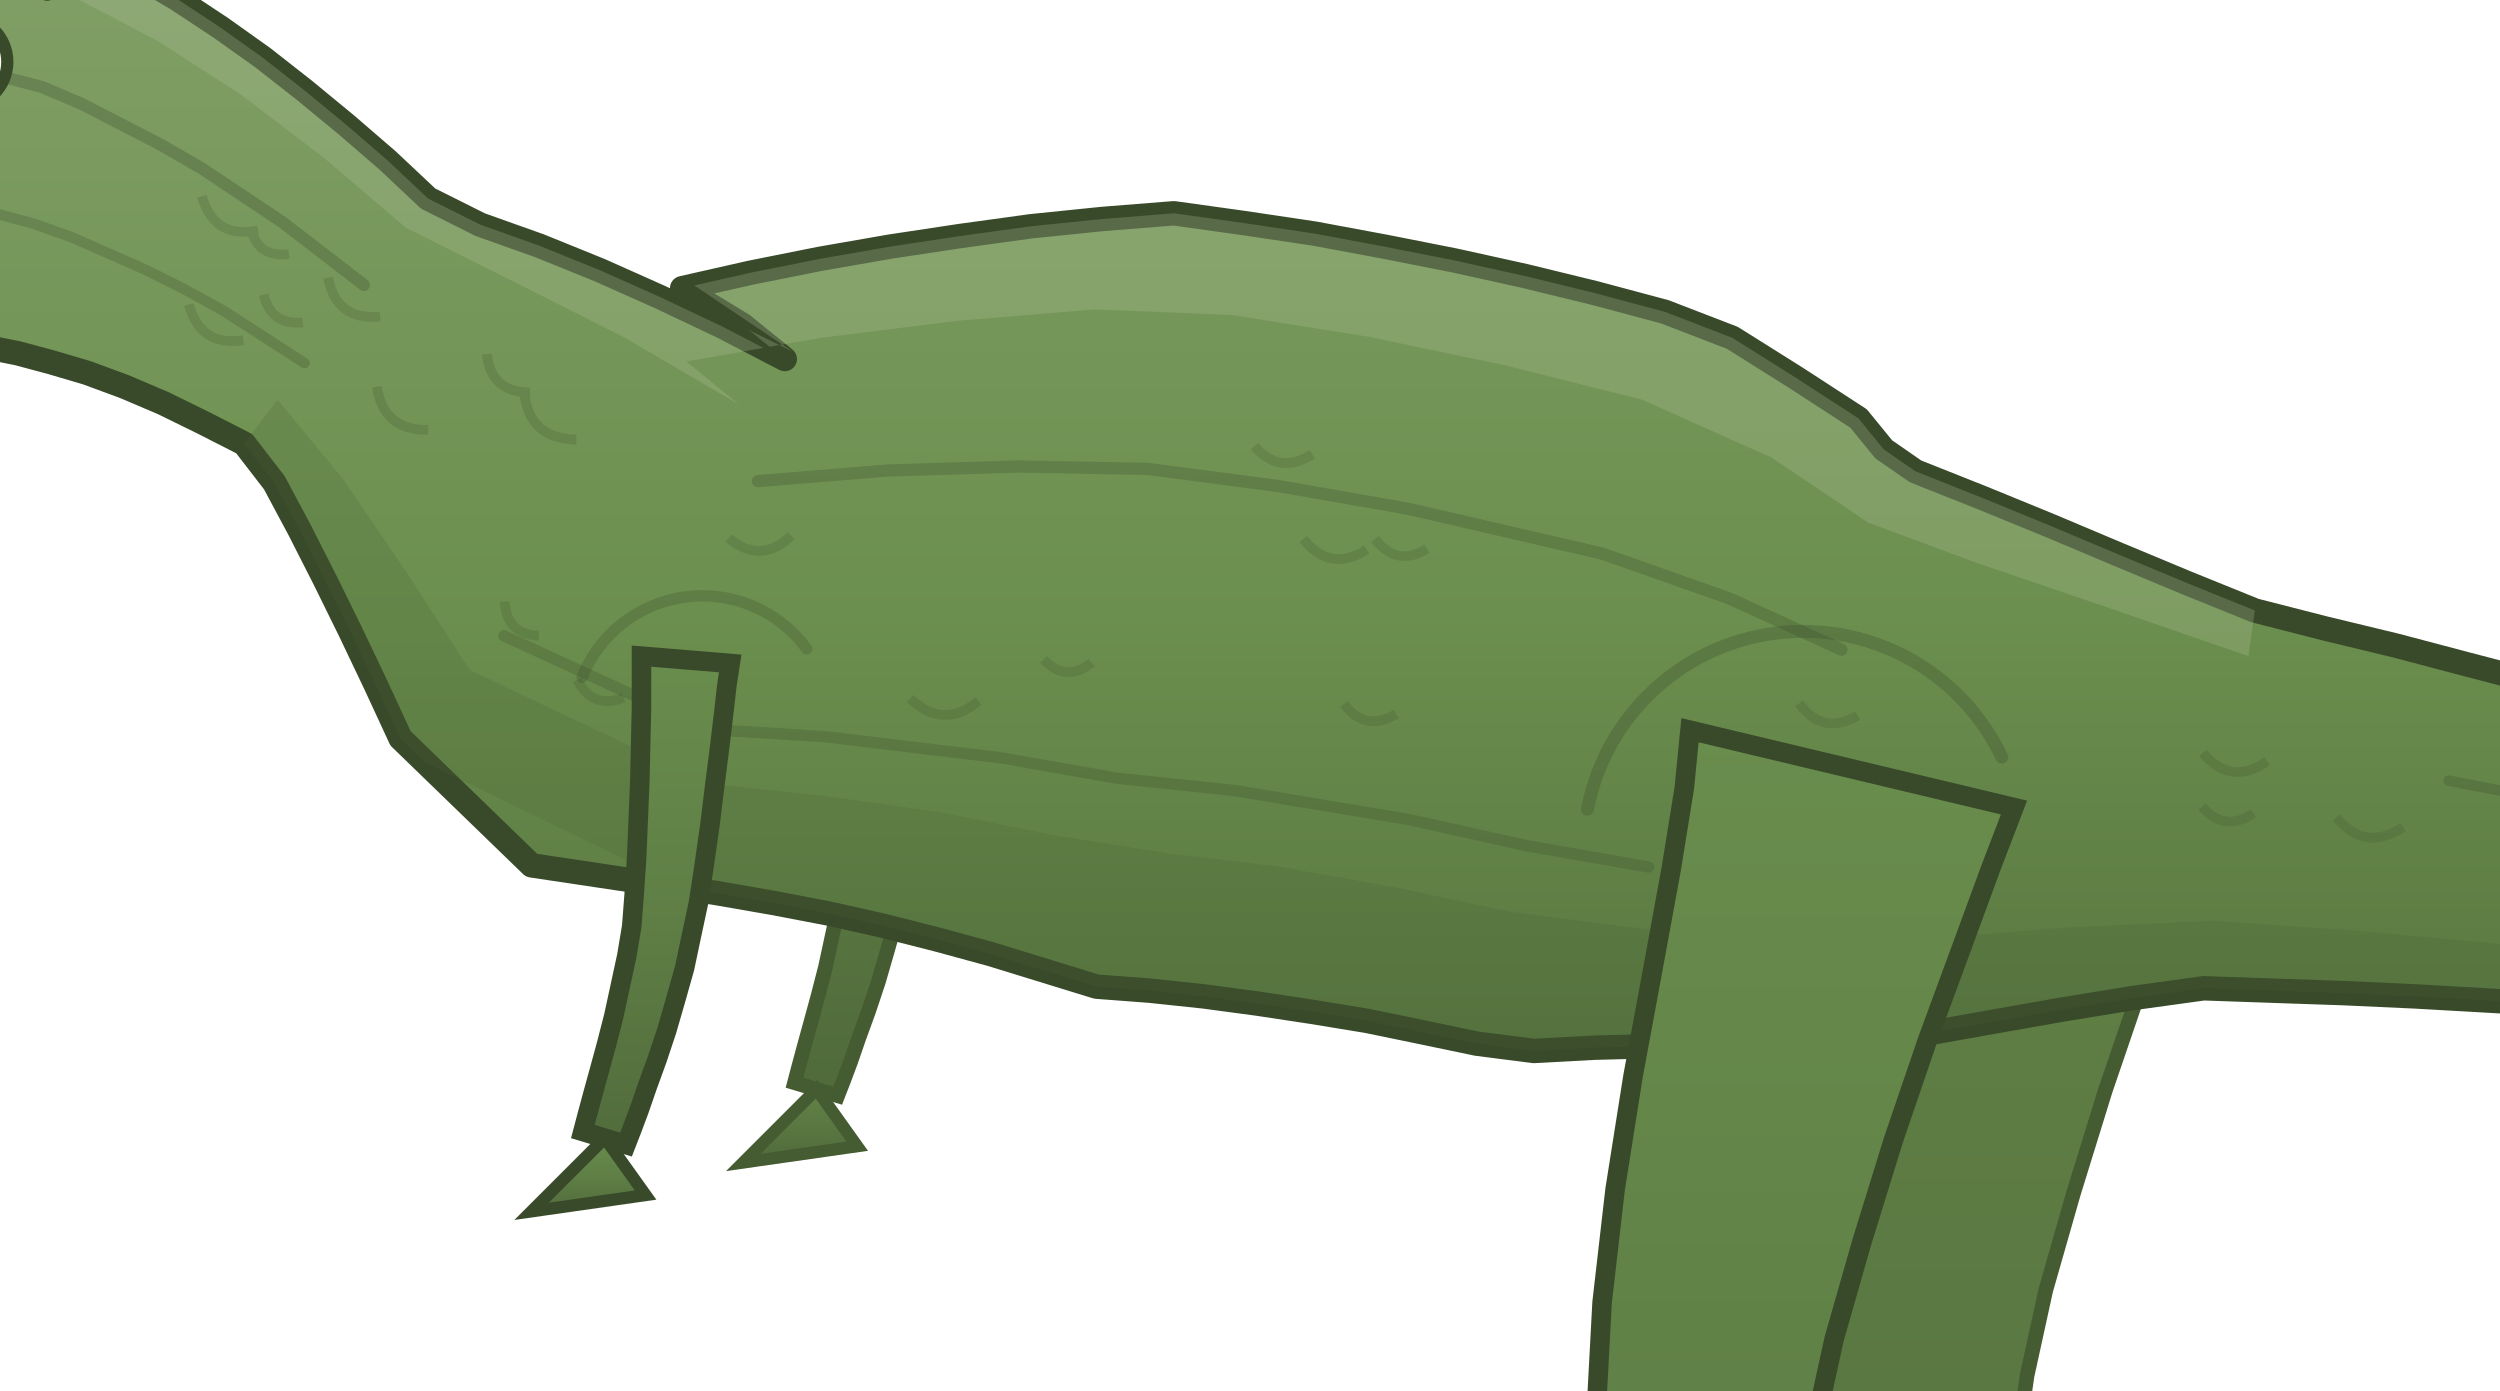
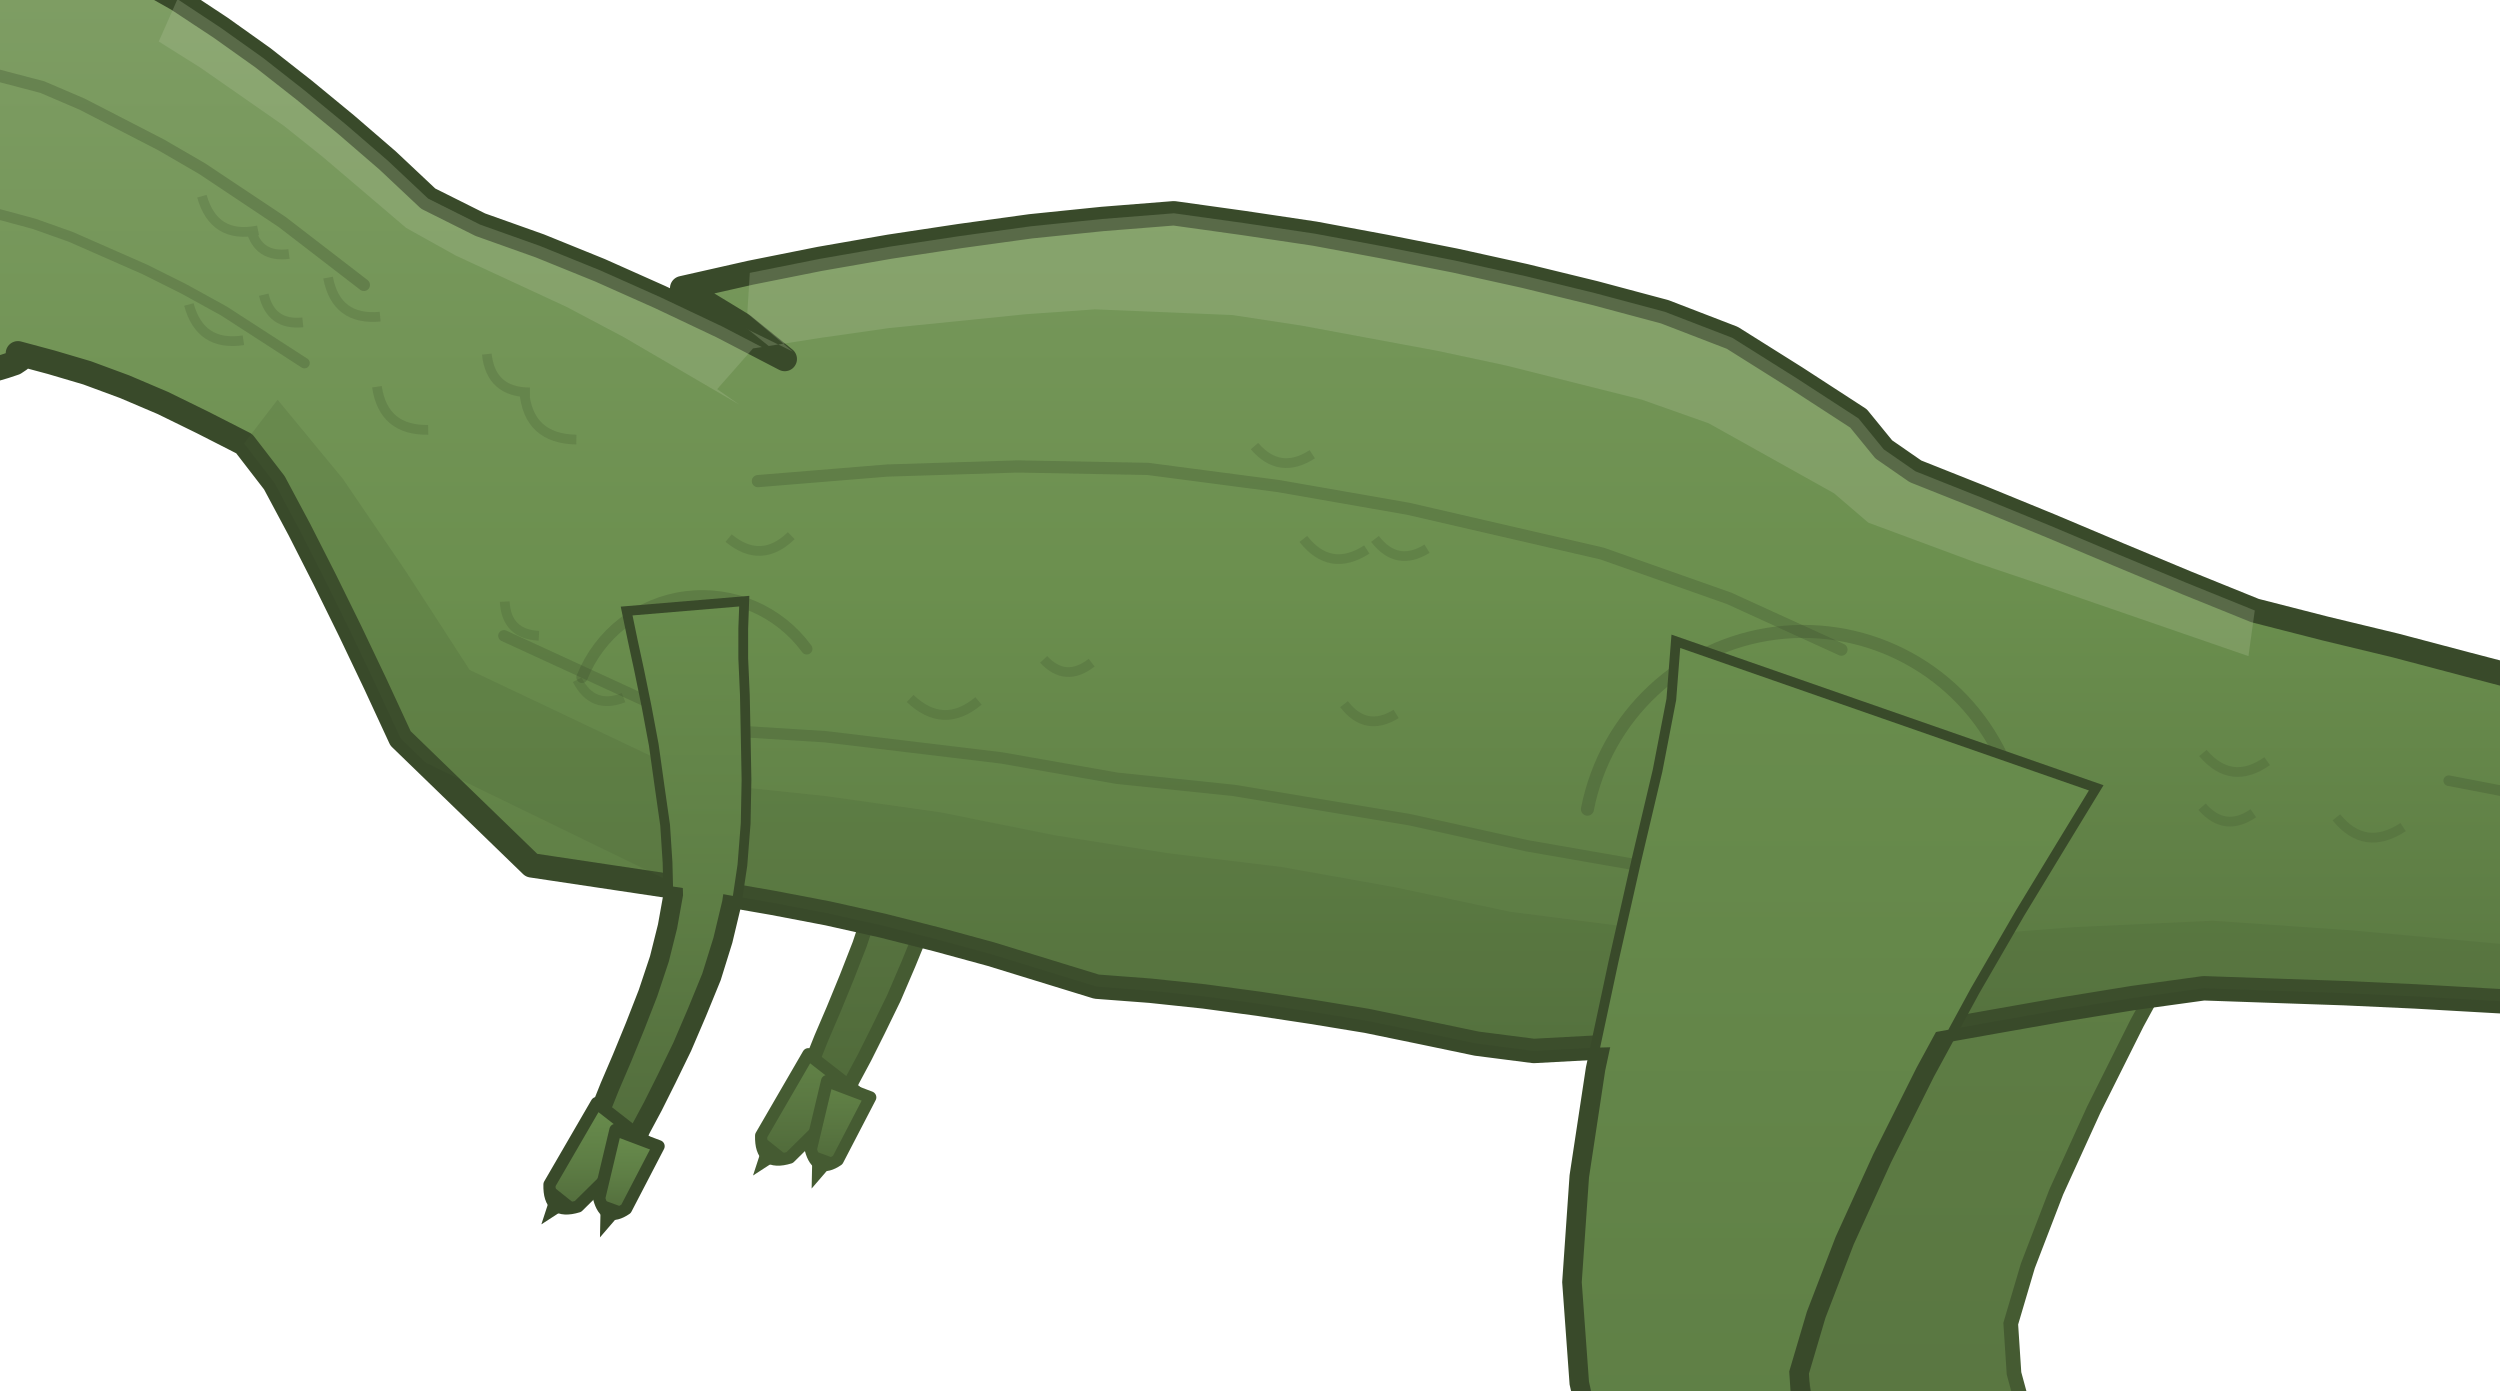
<svg xmlns="http://www.w3.org/2000/svg" viewBox="281.5 194.7 307.1 170.8" role="img" aria-label="Tyrannosaurus Rex back">
  <defs>
    <clipPath id="bod-part-tyrannosaurus-back">
-       <path d="M769.9 334.7L760.2 331.2L750.4 327.7L740.8 324.3L731.2 321L721.6 317.7L712.1 314.5L702.7 311.3L693.3 308.2L683.9 305.2L674.6 302.3L665.4 299.4L656.2 296.5L647.1 293.8L638 291.1L628.9 288.5L620 285.9L611 283.4L602.1 280.9L593.3 278.6L584.5 276.3L575.8 274L567.1 271.9L558.5 269.7L550.1 266.3L541.7 262.8L533.4 259.3L525.1 255.9L516.8 252.6L512.9 249.9L509.8 246.1L502.1 241.1L494.3 236.2L486 233L477.4 230.7L468.8 228.6L460.2 226.7L451.6 225L443 223.4L434.3 222.1L425.7 220.9L416.9 221.6L408.1 222.5L399.4 223.7L390.8 225L382.2 226.5L373.7 228.2L365.3 230.1L372.7 234.6L377.9 238.8L370.2 234.8L362.6 231.2L355.2 227.9L347.8 224.9L340.5 222.3L334.1 219.1L329.1 214.4L324 210L318.9 205.8L313.8 201.8L308.6 198.1L303.3 194.6L297.9 191.4L292.4 188.5L286.8 186L280.6 185.8L274.5 186L268.6 186.5L262.8 187.5L257.2 188.8L251.8 190.5L246.7 192.5L241.8 194.9L237.2 197.6L232.8 200.5L228.7 203.8L224.8 207.3L221.5 210.8L230.7 226.2L234.9 225.2L238.7 224.8L242.3 224.6L245.8 224.8L249.2 225.3L252.4 225.9L255.5 226.9L258.5 228L261.4 229.3L264.2 230.9L267 232.6L269.7 234.5L272.5 236.5L276 236.9L279.7 237.3L283.7 238.1L287.8 239.2L292.2 240.5L296.8 242.2L301.5 244.2L306.4 246.6L311.5 249.2L315.2 254L318.3 259.8L321.4 265.9L324.5 272.2L327.6 278.7L330.7 285.4L346.8 301L369.5 304.4L376.4 305.6L383.2 306.9L389.9 308.4L396.6 310.1L403.2 311.9L409.7 313.9L416.2 315.9L422.8 316.4L429.4 317.1L436.1 318L442.7 319L449.4 320.1L456.2 321.5L462.9 322.9L469.9 323.8L477.3 323.4L484.9 323.2L497.1 324.4L509.7 323.4L518 321.7L526.4 320.2L534.9 318.7L543.5 317.3L552.2 316.1L560.8 316.4L569.5 316.7L578.2 317.1L587 317.6L595.9 318.1L604.9 318.7L613.9 319.4L623 320.2L632.2 321L641.5 321.9L650.8 322.8L660.3 323.8L669.7 324.9L679.3 326.1L688.9 327.3L698.7 328.6L708.4 329.9L718.3 331.4L728.2 332.9L738.2 334.4L748.3 336.1L758.4 337.8L768.6 339.6Z" />
+       <path d="M769.9 334.7L760.2 331.2L750.4 327.7L740.8 324.3L731.2 321L721.6 317.7L712.1 314.5L702.7 311.3L693.3 308.2L683.9 305.2L674.6 302.3L665.4 299.4L656.2 296.5L647.1 293.8L638 291.1L628.9 288.5L620 285.9L611 283.4L602.1 280.9L593.3 278.6L584.5 276.3L575.8 274L567.1 271.9L558.5 269.7L550.1 266.3L541.7 262.8L533.4 259.3L525.1 255.9L516.8 252.6L512.9 249.9L509.8 246.1L502.1 241.1L494.3 236.2L486 233L477.4 230.7L468.8 228.6L460.2 226.7L451.6 225L443 223.4L434.3 222.1L425.7 220.9L416.9 221.6L408.1 222.5L399.4 223.7L390.8 225L382.2 226.5L373.7 228.2L365.3 230.1L372.7 234.6L377.9 238.8L370.2 234.8L362.6 231.2L355.2 227.9L347.8 224.9L340.5 222.3L334.1 219.1L329.1 214.4L324 210L318.9 205.8L313.8 201.8L308.6 198.1L303.3 194.6L294.8 189.8L287.4 185.9L280.9 182.9L275.5 180.8L271.1 179.6L267.7 179.4L264.9 179.1L262.3 179.4L259.9 180.2L257.8 181.4L256 183.2L254.4 185.4L252.9 188.5L251.3 191.5L249.5 194.2L247.6 196.7L245.6 199.1L243.4 201.3L240.5 203.1L237.7 204.9L235.1 206.6L232.7 208.4L230.5 210.1L228.5 211.8L226.7 213.1L225.2 214.5L224.1 215.8L223.4 217.2L223 218.6L223 220L224.1 221.9L225.5 223.5L226.9 224.8L228.6 225.6L230.5 226L232.6 226.1L238.3 226.3L243.9 226.6L249.3 227.1L254.6 227.6L259.7 228.4L264.6 229.2L259.8 234.1L255 238.5L250.1 242.4L245.1 245.9L240 248.8L234.9 251.3L233.9 252.5L233.4 253.6L233.4 254.5L234 255.4L235.1 256.1L236.7 256.7L244.6 254.2L252 251.7L259.1 249L265.9 246.3L272.2 243.5L278.2 240.7L280.4 240.2L282.1 239.7L283.3 239.3L283.9 238.9L284.1 238.5L283.7 238.1L283.7 238.1L287.8 239.2L292.2 240.5L296.8 242.2L301.5 244.2L306.4 246.6L311.5 249.2L315.2 254L318.3 259.8L321.4 265.9L324.5 272.2L327.6 278.7L330.7 285.4L346.8 301L369.5 304.4L376.4 305.6L383.2 306.9L389.9 308.4L396.6 310.1L403.2 311.9L409.7 313.9L416.2 315.9L422.8 316.4L429.4 317.1L436.1 318L442.7 319L449.4 320.1L456.2 321.5L462.9 322.9L469.9 323.8L477.3 323.4L484.9 323.2L497.1 324.4L509.7 323.4L518 321.7L526.4 320.2L534.9 318.7L543.5 317.3L552.2 316.1L560.8 316.4L569.5 316.7L578.2 317.1L587 317.6L595.9 318.1L604.9 318.7L613.9 319.4L623 320.2L632.2 321L641.5 321.9L650.8 322.8L660.3 323.8L669.7 324.9L679.3 326.1L688.9 327.3L698.7 328.6L708.4 329.9L718.3 331.4L728.2 332.9L738.2 334.4L748.3 336.1L758.4 337.8L768.6 339.6Z" />
    </clipPath>
    <linearGradient id="gb-part-tyrannosaurus-back" x1="0" y1="0" x2="0" y2="1">
      <stop offset="0" stop-color="#82a068" />
      <stop offset="0.55" stop-color="#6b8f4e" />
      <stop offset="1" stop-color="#536f3d" />
    </linearGradient>
    <linearGradient id="gl-part-tyrannosaurus-back" x1="0" y1="0" x2="0" y2="1">
      <stop offset="0" stop-color="#698d4d" />
      <stop offset="0.55" stop-color="#5e7e45" />
      <stop offset="1" stop-color="#526c3c" />
    </linearGradient>
    <linearGradient id="gf-part-tyrannosaurus-back" x1="0" y1="0" x2="0" y2="1">
      <stop offset="0" stop-color="#628347" />
      <stop offset="0.55" stop-color="#597641" />
      <stop offset="1" stop-color="#506a3a" />
    </linearGradient>
  </defs>
-   <path d="M515.1 278.4L514.4 285.5L512.8 295.4L510.6 307.4L508.1 320.9L505.9 334.8L504.3 348.7L503.6 361.8L504.6 373.8L507.6 384.6L512.6 393.7L518.6 401.2L524.7 407.3L530.4 412.6L535.1 417L538.3 420.5L540 423.2L539.7 425.9L538.4 429.1L536.2 432.5L533.3 436.1L530.1 439.5L526.8 442.8L523.7 445.9L521.4 448.4L536.6 459.6L537.8 457.4L539.9 454.5L543 450.7L546.4 446.1L549.7 440.8L552.5 434.9L554.2 428.2L554 420.8L552.1 413.4L548.4 406.7L543.9 400.5L539.3 394.4L535.1 388.5L531.9 382.6L530 377L529.4 371.4L530.5 363.7L532.8 353.2L536.2 341.3L540.1 328.7L544.3 316.4L548.5 305L552.1 295.2L554.9 287.9Z" fill="url(#gf-part-tyrannosaurus-back)" stroke="#455b32" stroke-width="1.8" />
-   <ellipse cx="527" cy="461" rx="24.2" ry="6.5" fill="url(#gf-part-tyrannosaurus-back)" stroke="#455b32" stroke-width="2" />
-   <path d="M519.7 456.8L518.1 463M529.9 456.8L528.3 463" fill="none" stroke="#394a2a" stroke-width="1.2" opacity="0.45" />
-   <path d="M386.3 269.3L386.3 272L386.3 275.6L386.2 279.9L386.1 284.5L385.9 289.4L385.7 294.2L385.4 298.6L385.1 302.5L384.5 306.1L383.7 309.8L382.9 313.5L382 317L381.1 320.3L380.3 323.2L379.6 325.8L379.1 327.7L384.4 329.3L385.1 327.5L386 325.1L387 322.2L388.2 318.9L389.4 315.3L390.5 311.5L391.6 307.6L392.4 303.8L393.3 299.6L394 295L394.7 290.1L395.3 285.2L395.9 280.5L396.4 276.3L396.8 272.8L397.2 270.2Z" fill="url(#gf-part-tyrannosaurus-back)" stroke="#455b32" stroke-width="1.8" />
-   <path d="M381.8 328.5L372.8 337.5L386.8 335.5Z" fill="url(#gf-part-tyrannosaurus-back)" stroke="#455b32" stroke-width="1.5" />
-   <path d="M769.9 334.7L760.2 331.2L750.4 327.7L740.8 324.3L731.2 321L721.6 317.7L712.1 314.5L702.7 311.3L693.3 308.2L683.9 305.2L674.6 302.3L665.4 299.4L656.2 296.5L647.1 293.8L638 291.1L628.9 288.5L620 285.9L611 283.4L602.1 280.9L593.3 278.6L584.5 276.3L575.8 274L567.1 271.9L558.5 269.7L550.1 266.3L541.7 262.8L533.4 259.3L525.1 255.9L516.8 252.6L512.9 249.9L509.8 246.1L502.1 241.1L494.3 236.2L486 233L477.4 230.7L468.8 228.6L460.2 226.7L451.6 225L443 223.4L434.3 222.1L425.7 220.9L416.9 221.6L408.1 222.5L399.4 223.7L390.8 225L382.2 226.5L373.7 228.2L365.3 230.1L372.7 234.6L377.9 238.8L370.2 234.8L362.6 231.2L355.2 227.9L347.8 224.9L340.5 222.3L334.1 219.1L329.1 214.4L324 210L318.9 205.8L313.8 201.8L308.6 198.1L303.3 194.6L297.9 191.4L292.4 188.5L286.8 186L280.6 185.8L274.5 186L268.6 186.5L262.8 187.5L257.2 188.8L251.8 190.5L246.7 192.5L241.8 194.9L237.2 197.6L232.8 200.5L228.7 203.8L224.8 207.3L221.5 210.8L230.7 226.2L234.9 225.2L238.7 224.8L242.3 224.6L245.8 224.8L249.2 225.3L252.4 225.9L255.5 226.9L258.5 228L261.4 229.3L264.2 230.9L267 232.6L269.7 234.5L272.5 236.5L276 236.9L279.7 237.3L283.7 238.1L287.8 239.2L292.2 240.5L296.8 242.2L301.5 244.2L306.4 246.6L311.5 249.2L315.2 254L318.3 259.8L321.4 265.9L324.5 272.2L327.6 278.7L330.7 285.4L346.8 301L369.5 304.4L376.4 305.6L383.2 306.9L389.9 308.4L396.6 310.1L403.2 311.9L409.7 313.9L416.2 315.9L422.8 316.4L429.4 317.1L436.1 318L442.7 319L449.4 320.1L456.2 321.5L462.9 322.9L469.9 323.8L477.3 323.4L484.9 323.2L497.1 324.4L509.7 323.4L518 321.7L526.4 320.2L534.9 318.7L543.5 317.3L552.2 316.1L560.8 316.4L569.5 316.7L578.2 317.1L587 317.6L595.9 318.1L604.9 318.7L613.9 319.4L623 320.2L632.2 321L641.5 321.9L650.8 322.8L660.3 323.8L669.7 324.9L679.3 326.1L688.9 327.3L698.7 328.6L708.4 329.9L718.3 331.4L728.2 332.9L738.2 334.4L748.3 336.1L758.4 337.8L768.6 339.6Z" fill="url(#gb-part-tyrannosaurus-back)" stroke="#394a2a" stroke-width="3" stroke-linejoin="round" />
+   <path d="M513.9 268.3L513.4 274.7L511.7 283.5L509.1 294.5L506.3 306.9L503.5 320L501.5 333.2L500.6 346.2L501.5 358.6L504.1 370.2L508.7 380.6L514.4 389.8L520.4 398L526.3 405.4L531.3 411.9L534.9 417.3L536.9 421.4L536.8 424.8L535.8 428.1L534.1 431.4L531.7 434.7L529 437.9L526.1 441L523.3 444L521.2 446.7L536.8 457.3L537.8 455.4L539.8 452.9L542.7 449.4L546 445L549.2 439.8L551.9 433.6L553.4 426.5L553.1 418.6L551.2 410.3L547.6 402.2L543.2 394.1L538.6 386.1L534.2 378.1L530.8 370.4L528.9 363.4L528.5 357.3L530.6 350.2L534.1 341.1L538.7 331L544 320.4L549.6 310.1L555.1 300.6L560.2 292.2L564.1 285.8Z" fill="url(#gf-part-tyrannosaurus-back)" stroke="#455b32" stroke-width="1.8" />
+   <path d="M533 457.7L516.8 463.7Q514.3 467 518.2 468.3L535 464.3Z" fill="url(#gf-part-tyrannosaurus-back)" stroke="#455b32" stroke-width="1.5" stroke-linejoin="round" />
+   <path d="M517.1 464.5L513.2 467.3L518 467.5Z" fill="#455b32" />
+   <path d="M529.9 455.4L510.2 462.5Q507.4 466 511.7 467.5L532.1 462.6Z" fill="url(#gf-part-tyrannosaurus-back)" stroke="#455b32" stroke-width="1.5" stroke-linejoin="round" />
+   <path d="M510.5 463.5L506.6 466.3L511.4 466.5Z" fill="#455b32" />
+   <path d="M534.6 464.7L541.6 467.4Q545.4 466.9 543.7 463.6L537.4 459.3Z" fill="url(#gf-part-tyrannosaurus-back)" stroke="#455b32" stroke-width="1.5" stroke-linejoin="round" />
+   <path d="M541.9 466.9L546.6 467.6L543.4 464.1Z" fill="#455b32" />
+   <path d="M398.3 263.2L398.2 265.9L398.2 269.6L398.4 274.1L398.5 279.1L398.6 284.5L398.5 289.8L398.1 294.9L397.4 299.6L396.3 304.2L394.9 308.7L393.1 313.1L391.3 317.3L389.4 321.2L387.7 324.6L386.2 327.4L385.2 329.6L380.3 327.5L381.2 325.2L382.4 322.2L383.9 318.7L385.5 314.8L387.1 310.7L388.5 306.5L389.5 302.5L390.2 298.6L390.1 294.6L389.8 290L389.1 285.1L388.4 280.1L387.5 275.3L386.6 270.9L385.8 267.2L385.2 264.3Z" fill="url(#gf-part-tyrannosaurus-back)" stroke="#455b32" stroke-width="1.8" />
+   <path d="M380.8 324.2L375 334.2Q374.9 338 378.5 336.9L386.7 328.8Z" fill="url(#gf-part-tyrannosaurus-back)" stroke="#455b32" stroke-width="1.5" stroke-linejoin="round" />
+   <path d="M375.5 334.5L374 339.1L378 336.5Z" fill="#455b32" />
+   <path d="M383.1 327.5L381.1 335.9Q381.9 338.9 384.4 337.2L388.4 329.5Z" fill="url(#gf-part-tyrannosaurus-back)" stroke="#455b32" stroke-width="1.5" stroke-linejoin="round" />
+   <path d="M381.3 336L381.2 340.7L384.3 337.1Z" fill="#455b32" />
+   <path d="M769.9 334.7L760.2 331.2L750.4 327.7L740.8 324.3L731.2 321L721.6 317.7L712.1 314.5L702.7 311.3L693.3 308.2L683.9 305.2L674.6 302.3L665.4 299.4L656.2 296.5L647.1 293.8L638 291.1L628.9 288.5L620 285.9L611 283.4L602.1 280.9L593.3 278.6L584.5 276.3L575.8 274L567.1 271.9L558.5 269.7L550.1 266.3L541.7 262.8L533.4 259.3L525.1 255.9L516.8 252.6L512.9 249.9L509.8 246.1L502.1 241.1L494.3 236.2L486 233L477.4 230.7L468.8 228.6L460.2 226.7L451.6 225L443 223.4L434.3 222.1L425.7 220.9L416.9 221.6L408.1 222.5L399.4 223.7L390.8 225L382.2 226.5L373.7 228.2L365.3 230.1L372.7 234.6L377.9 238.8L370.2 234.8L362.6 231.2L355.2 227.9L347.8 224.9L340.5 222.3L334.1 219.1L329.1 214.4L324 210L318.9 205.8L313.8 201.8L308.6 198.1L303.3 194.6L294.8 189.8L287.4 185.9L280.9 182.9L275.5 180.8L271.1 179.6L267.7 179.4L264.9 179.1L262.3 179.4L259.9 180.2L257.8 181.4L256 183.2L254.4 185.4L252.9 188.5L251.3 191.5L249.5 194.2L247.6 196.7L245.6 199.1L243.4 201.3L240.5 203.1L237.7 204.9L235.1 206.6L232.7 208.4L230.5 210.1L228.5 211.8L226.7 213.1L225.2 214.5L224.1 215.8L223.4 217.2L223 218.6L223 220L224.1 221.9L225.5 223.5L226.9 224.8L228.6 225.6L230.5 226L232.6 226.1L238.3 226.3L243.9 226.6L249.3 227.1L254.6 227.6L259.7 228.4L264.6 229.2L259.8 234.1L255 238.5L250.1 242.4L245.1 245.9L240 248.8L234.9 251.3L233.9 252.5L233.4 253.6L233.4 254.5L234 255.4L235.1 256.1L236.7 256.7L244.6 254.2L252 251.7L259.1 249L265.9 246.3L272.2 243.5L278.2 240.7L280.4 240.2L282.1 239.7L283.3 239.3L283.9 238.9L284.1 238.5L283.7 238.1L283.7 238.1L287.8 239.2L292.2 240.5L296.8 242.2L301.5 244.2L306.4 246.6L311.5 249.2L315.2 254L318.3 259.8L321.4 265.9L324.5 272.2L327.6 278.7L330.7 285.4L346.8 301L369.5 304.4L376.4 305.6L383.2 306.9L389.9 308.4L396.6 310.1L403.2 311.9L409.7 313.9L416.2 315.9L422.8 316.4L429.4 317.1L436.1 318L442.7 319L449.4 320.1L456.2 321.5L462.9 322.9L469.9 323.8L477.3 323.4L484.9 323.2L497.1 324.4L509.7 323.4L518 321.7L526.4 320.2L534.9 318.7L543.5 317.3L552.2 316.1L560.8 316.4L569.5 316.7L578.2 317.1L587 317.6L595.9 318.1L604.9 318.7L613.9 319.4L623 320.2L632.2 321L641.5 321.9L650.8 322.8L660.3 323.8L669.7 324.9L679.3 326.1L688.9 327.3L698.7 328.6L708.4 329.9L718.3 331.4L728.2 332.9L738.2 334.4L748.3 336.1L758.4 337.8L768.6 339.6Z" fill="url(#gb-part-tyrannosaurus-back)" stroke="#394a2a" stroke-width="3" stroke-linejoin="round" />
  <g clip-path="url(#bod-part-tyrannosaurus-back)">
    <path d="M738.2 334.6L718.2 331.6L698.6 328.9L679.2 326.5L660.2 324.3L641.4 322.4L622.9 320.8L604.8 319.4L586.9 318.4L569.3 317.6L552.1 317L534.8 319.8L517.9 323.1L496.8 325.9L476.8 325L462.4 324.7L449 322L435.8 319.9L422.6 318.3L409.5 315.7L396.5 311.8L383.2 308.5L369.6 305.8L329.7 286.4L323.7 273L317.7 260.5L311 249.8L315.6 243.8L323.6 253.5L331.3 264.8L339.2 277L368.7 291L383 292.5L397.1 294.5L411 297.3L424.9 299.5L438.9 301.2L452.9 303.7L467 306.7L481.8 308.6L500 311L519.3 309.9L536.1 308.6L553.3 307.8L570.6 309L588.2 310.6L606 312.4L624.1 314.5L642.5 316.8L661.2 319.4L680.1 322.3L699.4 325.5L718.9 328.9L738.7 332.6Z" fill="#475d34" opacity="0.2" />
-     <path d="M558.6 268.8L541.8 261.7L525.2 254.6L513.2 248.5L502.6 239.4L486.4 231.2L469.2 226.8L451.9 223.1L434.6 220.2L417 219.8L399.5 222L382.2 224.9L365.2 228.7L378.9 237.9L363.4 230.3L348.4 224.2L334.6 218.5L324.5 209.3L314.2 201L303.7 193.7L292.8 187.5L280.8 184.8L268.7 185.6L257.2 188L246.6 191.9L237 197L228.5 203.4L229.9 206.3L238.2 200.8L247.4 196.5L257.4 193.5L268.1 191.8L279.3 191.6L290.5 194.3L301 199.8L311.2 206.4L321.3 214.1L331.4 222.7L344.2 229.1L358.1 236.1L372.3 244.4L365.8 239.1L382.3 236.2L399.1 234.1L416 232.7L432.9 233.4L449.8 236.1L466.5 239.6L483.2 243.8L499.1 250.9L511 258.9L524.2 263.8L540.9 269.5L557.7 275.3Z" fill="#b4c59f" opacity="0.26" />
+     <path d="M558.6 268.8L541.8 261.7L533.5 258.1L525.2 254.6L513.2 248.5L510.3 244.5L494.8 234.5L486.4 231.2L469.2 226.8L460.6 224.8L443.3 221.6L434.6 220.2L417 219.8L408.2 220.8L390.8 223.3L382.2 224.9L373.7 226.7L373.3 233.2L378.9 237.9L363.4 230.3L355.8 227.1L341 221.7L334.6 218.5L324.5 209.3L319.4 205L309 197.2L303.7 193.7L301 199.8L306.1 203L316.3 210.1L321.3 214.1L331.4 222.7L337.5 226.1L351.1 232.4L358.1 236.1L372.3 244.4L369.6 242.5L374 237.5L382.3 236.2L390.7 235L407.5 233.3L416 232.7L432.9 233.4L441.4 234.7L458.1 237.8L466.5 239.6L483.2 243.8L491.4 246.7L506.8 255.3L511 258.9L524.2 263.8L532.5 266.6L540.9 269.5L557.7 275.3Z" fill="#b4c59f" opacity="0.26" />
  </g>
  <g clip-path="url(#bod-part-tyrannosaurus-back)">
    <g fill="none" stroke="#394a2a" stroke-width="1.2" opacity="0.2">
      <path d="M334.1 247.5Q328.6 247.6 327.8 242.2" />
      <path d="M347.7 272.8Q343.7 272.6 343.5 268.6" />
      <path d="M318.7 234.3Q314.8 234.7 313.9 230.9" />
      <path d="M401.7 280.8Q397.4 284.4 393.3 280.5" />
      <path d="M415.6 276.1Q412.4 278.6 409.7 275.7" />
      <path d="M560 288.2Q555.6 291.3 552.1 287.2" />
      <path d="M449.4 262.2Q444.9 265.1 441.6 260.9" />
      <path d="M358.1 280.4Q354.3 281.9 352.4 278.2" />
      <path d="M515.8 304.5Q511.3 307.8 507.5 303.6" />
      <path d="M317 225.9Q313.2 226.4 312.3 222.8" />
      <path d="M313.2 223Q307.8 224.1 306.3 218.8" />
      <path d="M378.7 260.5Q375 264.1 371 260.8" />
      <path d="M328.2 233.6Q322.8 234.1 321.8 228.8" />
      <path d="M456.8 262.1Q453.1 264.4 450.4 260.9" />
      <path d="M453 282.4Q449.3 284.7 446.6 281.2" />
      <path d="M442.7 250.5Q438.7 253.1 435.6 249.5" />
      <path d="M311.4 236.5Q306.1 237.3 304.7 232.1" />
      <path d="M576.7 296.3Q572 299.4 568.5 295.1" />
      <path d="M346.6 242.9Q341.8 242.9 341.3 238.2" />
      <path d="M509.7 282.6Q505.4 285.1 502.5 281.1" />
      <path d="M352.3 248.7Q346.4 248.6 345.9 242.8" />
      <path d="M558.3 294.6Q554.8 297 552 293.8" />
    </g>
    <g fill="none" stroke="#394a2a" stroke-linecap="round">
      <path d="M326.2 229.7L316.2 222L306.3 215.4L301.3 212.5L291.6 207.5L286.7 205.4L276.8 202.8L271.9 202.3L262.3 202.1L257.7 202.5" stroke-width="1.5" opacity="0.3" />
      <path d="M318.9 239.3L309 232.9L304.1 230.2L299.3 227.8L290.2 223.8L285.7 222.2L277.2 219.9L273.3 218.4L269.5 217.2" stroke-width="1.3" opacity="0.26" />
      <path d="M507.7 274.5L493.9 268.2L478.3 262.7L454.5 257.2L438.5 254.4L422.5 252.3L406.5 252L390.5 252.5L374.6 253.8" stroke-width="1.5" opacity="0.28" />
      <path d="M484 301.2L469.1 298.6L454.7 295.4L433.1 291.8L418.7 290.3L404.5 287.8L382.9 285.2L368.4 284.3L343.4 272.8" stroke-width="1.4" opacity="0.26" />
      <path d="M730.1 325.1L710.8 319.9L691.7 314.9L672.9 310.2L654.3 305.7L636 301.5L617.8 297.6L600 294L582.3 290.6" stroke-width="1.3" opacity="0.28" />
      <path d="M719.5 326.6L700.1 322.5L680.9 318.8L671.5 317L652.7 313.6L634.2 310.5L625.1 309.1L607 306.4L598.1 305.1" stroke-width="1.3" opacity="0.24" />
      <path d="M476.5 294.1A27 27 0 0 1 527.4 287.7" stroke-width="1.6" opacity="0.3" />
      <path d="M353 277.9A15.9 15.9 0 0 1 380.6 274.4" stroke-width="1.4" opacity="0.26" />
    </g>
  </g>
-   <path d="M264.5 227.9L261.5 226.3L255.2 223.9L251.9 223L244.9 222L241.2 221.9L233.4 222.6" fill="none" stroke="#394a2a" stroke-width="2" opacity="0.7" />
-   <path d="M267.5 229.6Q269.2 224.8 273.8 221.5" fill="none" stroke="#394a2a" stroke-width="1.6" opacity="0.45" />
-   <path d="M234.3 209.6Q230.9 208.4 229.6 211.8" fill="none" stroke="#394a2a" stroke-width="1.6" opacity="0.75" />
+   <path d="M264.6 229.2L259.7 228.4L254.6 227.6L249.3 227.1L243.9 226.6L238.3 226.3L232.6 226.1L230.5 226L228.6 225.6L226.9 224.8L225.5 223.5L224.1 221.9L223 220L236.9 250.1L240.8 247.8L245 245L249.4 241.8L254.2 238.1L259.3 233.9L264.6 229.2Z" fill="#5a3138" />
+   <path d="M263.6 229.4Q265.5 224.6 268.5 220.1" fill="none" stroke="#394a2a" stroke-width="1.6" opacity="0.45" />
+   <path d="M235.5 211.9Q232.5 209.7 230.3 212.6" fill="none" stroke="#394a2a" stroke-width="1.6" opacity="0.75" />
  <g opacity="1">
-     <path d="M261.4 226.8L259.9 233.2L258.4 225.5Z" fill="#f6f2e4" stroke="#8a7a52" stroke-width="0.8" />
-     <path d="M255.2 224.4L253.6 229L252 223.5Z" fill="#f6f2e4" stroke="#8a7a52" stroke-width="0.8" />
-     <path d="M252 223.5L248.5 230L245.1 222.4Z" fill="#f6f2e4" stroke="#8a7a52" stroke-width="0.8" />
-     <path d="M245.1 222.4L243.2 227.4L241.4 222.3Z" fill="#f6f2e4" stroke="#8a7a52" stroke-width="0.8" />
-     <path d="M237.6 222.5L235.6 229.8L233.6 223.1Z" fill="#f6f2e4" stroke="#8a7a52" stroke-width="0.8" />
+     <path d="M230.1 224.8L228.6 232.1L225.3 225.5Z" fill="#f6f2e4" stroke="#8a7a52" stroke-width="0.8" />
+     <path d="M236.1 225.8L234.4 231.2L231.4 226.5Z" fill="#f6f2e4" stroke="#8a7a52" stroke-width="0.8" />
+     <path d="M242.3 226.1L240.9 233.3L237.6 226.7Z" fill="#f6f2e4" stroke="#8a7a52" stroke-width="0.8" />
+     <path d="M248.5 226.5L246.8 231.8L243.8 227.1Z" fill="#f6f2e4" stroke="#8a7a52" stroke-width="0.8" />
+     <path d="M254.7 227.1L253.3 234.3L250 227.7Z" fill="#f6f2e4" stroke="#8a7a52" stroke-width="0.8" />
+     <path d="M258.6 236.8L256 232.2L254.6 237.3Z" fill="#f6f2e4" stroke="#8a7a52" stroke-width="0.8" />
+     <path d="M252.8 241.5L250.3 237.9L248.9 242Z" fill="#f6f2e4" stroke="#8a7a52" stroke-width="0.8" />
+     <path d="M246.7 245.8L244.1 241.2L242.8 246.3Z" fill="#f6f2e4" stroke="#8a7a52" stroke-width="0.8" />
  </g>
-   <circle cx="276.9" cy="202.3" r="5.5" fill="#fdfaef" stroke="#394a2a" stroke-width="1.5" />
-   <circle cx="276.3" cy="202.3" r="3.4" fill="#c9983d" />
-   <circle cx="275.9" cy="202.3" r="1.9" fill="#1c1a14" />
-   <circle cx="275.1" cy="200.7" r="0.9" fill="#fdfaef" opacity="0.9" />
-   <path d="M287.3 193.7Q278.9 191 268.8 193.5" fill="none" stroke="#394a2a" stroke-width="2.2" stroke-linecap="round" />
-   <path d="M489.1 284.4L488.4 291.5L486.8 301.4L484.6 313.4L482.1 326.9L479.9 340.8L478.3 354.7L477.6 367.8L478.6 379.8L481.6 390.6L486.6 399.7L492.6 407.2L498.7 413.3L504.4 418.6L509.1 423L512.3 426.5L514 429.2L513.7 431.9L512.4 435.1L510.2 438.5L507.3 442.1L504.1 445.5L500.8 448.8L497.7 451.9L495.4 454.4L510.6 465.6L511.8 463.4L513.9 460.5L517 456.7L520.4 452.1L523.7 446.8L526.5 440.9L528.2 434.2L528 426.8L526.1 419.4L522.4 412.7L517.9 406.5L513.3 400.4L509.1 394.5L505.9 388.6L504 383L503.4 377.4L504.5 369.7L506.8 359.2L510.2 347.3L514.1 334.7L518.3 322.4L522.5 311L526.1 301.2L528.9 293.9Z" fill="url(#gl-part-tyrannosaurus-back)" stroke="#394a2a" stroke-width="2.4" />
-   <ellipse cx="501" cy="464" rx="25.2" ry="7" fill="url(#gl-part-tyrannosaurus-back)" stroke="#394a2a" stroke-width="2" />
-   <path d="M493.4 459.5L491.8 466.1M504 459.5L502.4 466.1" fill="none" stroke="#394a2a" stroke-width="1.2" opacity="0.45" />
-   <path d="M477.8 462L465.8 468L481.8 469Z" fill="url(#gl-part-tyrannosaurus-back)" stroke="#394a2a" stroke-width="1.5" />
-   <path d="M360.3 275.3L360.3 278L360.3 281.6L360.2 285.9L360.1 290.5L359.9 295.4L359.7 300.2L359.4 304.6L359.1 308.5L358.5 312.1L357.7 315.8L356.9 319.5L356 323L355.1 326.3L354.3 329.2L353.6 331.8L353.1 333.7L358.4 335.3L359.1 333.5L360 331.1L361 328.2L362.2 324.9L363.4 321.3L364.5 317.5L365.6 313.6L366.4 309.8L367.3 305.6L368 301L368.7 296.1L369.3 291.2L369.9 286.5L370.4 282.3L370.8 278.8L371.2 276.2Z" fill="url(#gl-part-tyrannosaurus-back)" stroke="#394a2a" stroke-width="2.4" />
-   <path d="M355.8 334.5L346.8 343.5L360.8 341.5Z" fill="url(#gl-part-tyrannosaurus-back)" stroke="#394a2a" stroke-width="1.5" />
+   <ellipse cx="259.7" cy="206" rx="11.6" ry="8.7" fill="#394a2a" opacity="0.1" />
+   <circle cx="258.8" cy="206.1" r="5.8" fill="#fdfaef" stroke="#394a2a" stroke-width="1.5" />
+   <circle cx="258.1" cy="206.1" r="3.6" fill="#c9983d" />
+   <circle cx="257.7" cy="206.1" r="2" fill="#1c1a14" />
+   <circle cx="256.8" cy="204.4" r="0.9" fill="#fdfaef" opacity="0.9" />
+   <path d="M265.9 193.5Q256.4 192.7 246.9 200.4" fill="none" stroke="#394a2a" stroke-width="2.2" stroke-linecap="round" />
+   <path d="M487.9 274.3L487.4 280.7L485.7 289.5L483.1 300.5L480.3 312.9L477.5 326L475.5 339.2L474.6 352.2L475.5 364.6L478.1 376.2L482.7 386.6L488.4 395.8L494.4 404L500.3 411.4L505.3 417.9L508.9 423.3L510.9 427.4L510.8 430.8L509.8 434.1L508.1 437.4L505.7 440.7L503 443.9L500.1 447L497.3 450L495.2 452.7L510.8 463.3L511.8 461.4L513.8 458.9L516.7 455.4L520 451L523.2 445.8L525.9 439.6L527.4 432.5L527.1 424.6L525.2 416.3L521.6 408.2L517.2 400.1L512.6 392.1L508.2 384.1L504.8 376.4L502.9 369.4L502.5 363.3L504.6 356.2L508.1 347.1L512.7 337L518 326.4L523.6 316.1L529.1 306.6L534.2 298.2L538.1 291.8Z" fill="url(#gl-part-tyrannosaurus-back)" stroke="#394a2a" stroke-width="2.4" />
+   <g clip-path="url(#bod-part-tyrannosaurus-back)">
+     <path d="M487.9 274.3L487.4 280.7L485.7 289.5L483.1 300.5L480.3 312.9L477.5 326L475.5 339.2L474.6 352.2L475.5 364.6L478.1 376.2L482.7 386.6L488.4 395.8L494.4 404L500.3 411.4L505.3 417.9L508.9 423.3L510.9 427.4L510.8 430.8L509.8 434.1L508.1 437.4L505.7 440.7L503 443.9L500.1 447L497.3 450L495.2 452.7L510.8 463.3L511.8 461.4L513.8 458.9L516.7 455.4L520 451L523.2 445.8L525.9 439.6L527.4 432.5L527.1 424.6L525.2 416.3L521.6 408.2L517.2 400.1L512.6 392.1L508.2 384.1L504.8 376.4L502.9 369.4L502.5 363.3L504.6 356.2L508.1 347.1L512.7 337L518 326.4L523.6 316.1L529.1 306.6L534.2 298.2L538.1 291.8Z" fill="url(#gl-part-tyrannosaurus-back)" />
+   </g>
+   <path d="M507 460.7L490.8 466.7Q488.3 470 492.2 471.3L509 467.3Z" fill="url(#gl-part-tyrannosaurus-back)" stroke="#394a2a" stroke-width="1.5" stroke-linejoin="round" />
+   <path d="M491.1 467.5L487.2 470.3L492 470.5Z" fill="#394a2a" />
+   <path d="M503.9 458.4L484.2 465.5Q481.4 469 485.7 470.5L506.1 465.6Z" fill="url(#gl-part-tyrannosaurus-back)" stroke="#394a2a" stroke-width="1.5" stroke-linejoin="round" />
+   <path d="M484.5 466.5L480.6 469.3L485.4 469.5Z" fill="#394a2a" />
+   <path d="M508.6 467.7L515.6 470.4Q519.4 469.9 517.7 466.6L511.4 462.3Z" fill="url(#gl-part-tyrannosaurus-back)" stroke="#394a2a" stroke-width="1.5" stroke-linejoin="round" />
+   <path d="M515.9 469.9L520.6 470.6L517.4 467.1Z" fill="#394a2a" />
+   <path d="M372.3 269.2L372.2 271.9L372.2 275.6L372.4 280.1L372.5 285.1L372.6 290.5L372.5 295.8L372.1 300.9L371.4 305.6L370.3 310.2L368.9 314.7L367.1 319.1L365.3 323.3L363.4 327.2L361.7 330.6L360.2 333.4L359.2 335.6L354.3 333.5L355.2 331.2L356.4 328.2L357.9 324.7L359.5 320.8L361.1 316.7L362.5 312.5L363.5 308.5L364.2 304.6L364.1 300.6L363.8 296L363.1 291.1L362.4 286.1L361.5 281.3L360.6 276.9L359.8 273.2L359.2 270.3Z" fill="url(#gl-part-tyrannosaurus-back)" stroke="#394a2a" stroke-width="2.4" />
+   <g clip-path="url(#bod-part-tyrannosaurus-back)">
+     <path d="M372.3 269.2L372.2 271.9L372.2 275.6L372.4 280.1L372.5 285.1L372.6 290.5L372.5 295.8L372.1 300.9L371.4 305.6L370.3 310.2L368.9 314.7L367.1 319.1L365.3 323.3L363.4 327.2L361.7 330.6L360.2 333.4L359.2 335.6L354.3 333.5L355.2 331.2L356.4 328.2L357.9 324.7L359.5 320.8L361.1 316.7L362.5 312.5L363.5 308.5L364.2 304.6L364.1 300.6L363.8 296L363.1 291.1L362.4 286.1L361.5 281.3L360.6 276.9L359.8 273.2L359.2 270.3Z" fill="url(#gl-part-tyrannosaurus-back)" />
+   </g>
+   <path d="M354.8 330.2L349 340.2Q348.9 344 352.5 342.9L360.7 334.8Z" fill="url(#gl-part-tyrannosaurus-back)" stroke="#394a2a" stroke-width="1.5" stroke-linejoin="round" />
+   <path d="M349.5 340.5L348 345.1L352 342.5Z" fill="#394a2a" />
+   <path d="M357.1 333.5L355.1 341.9Q355.9 344.9 358.4 343.2L362.4 335.5Z" fill="url(#gl-part-tyrannosaurus-back)" stroke="#394a2a" stroke-width="1.5" stroke-linejoin="round" />
+   <path d="M355.3 342L355.2 346.7L358.3 343.1Z" fill="#394a2a" />
</svg>
